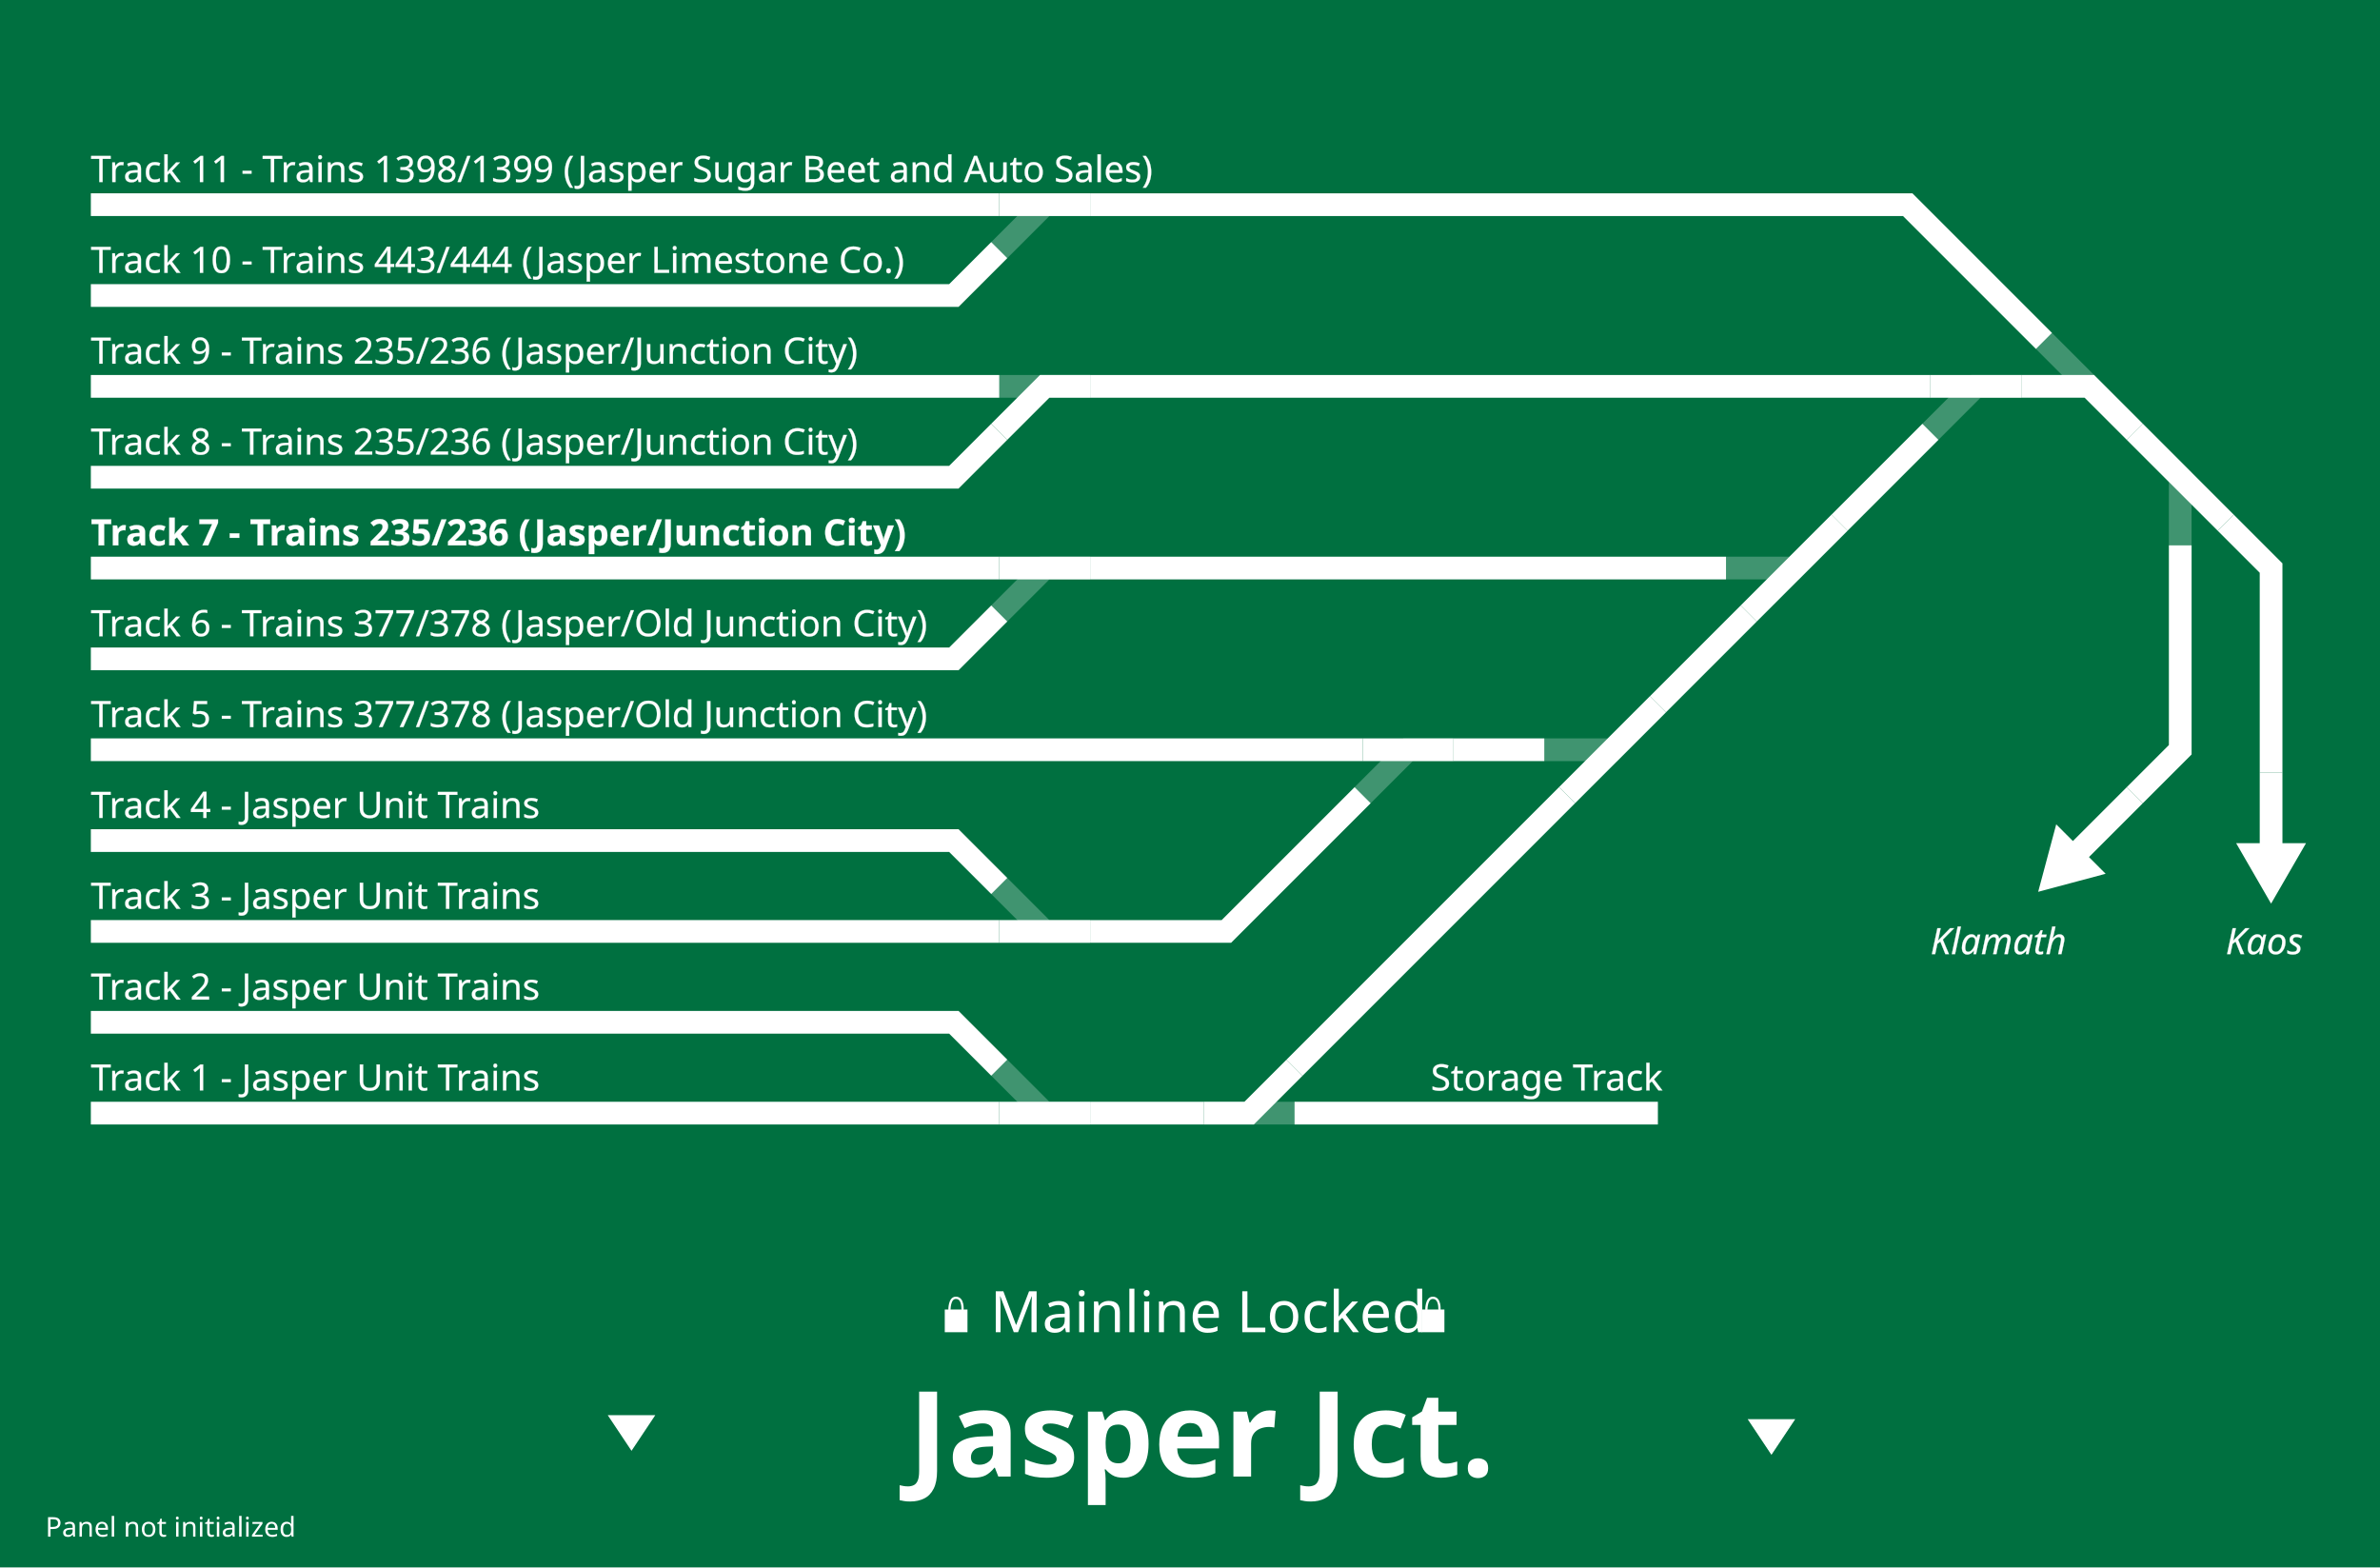
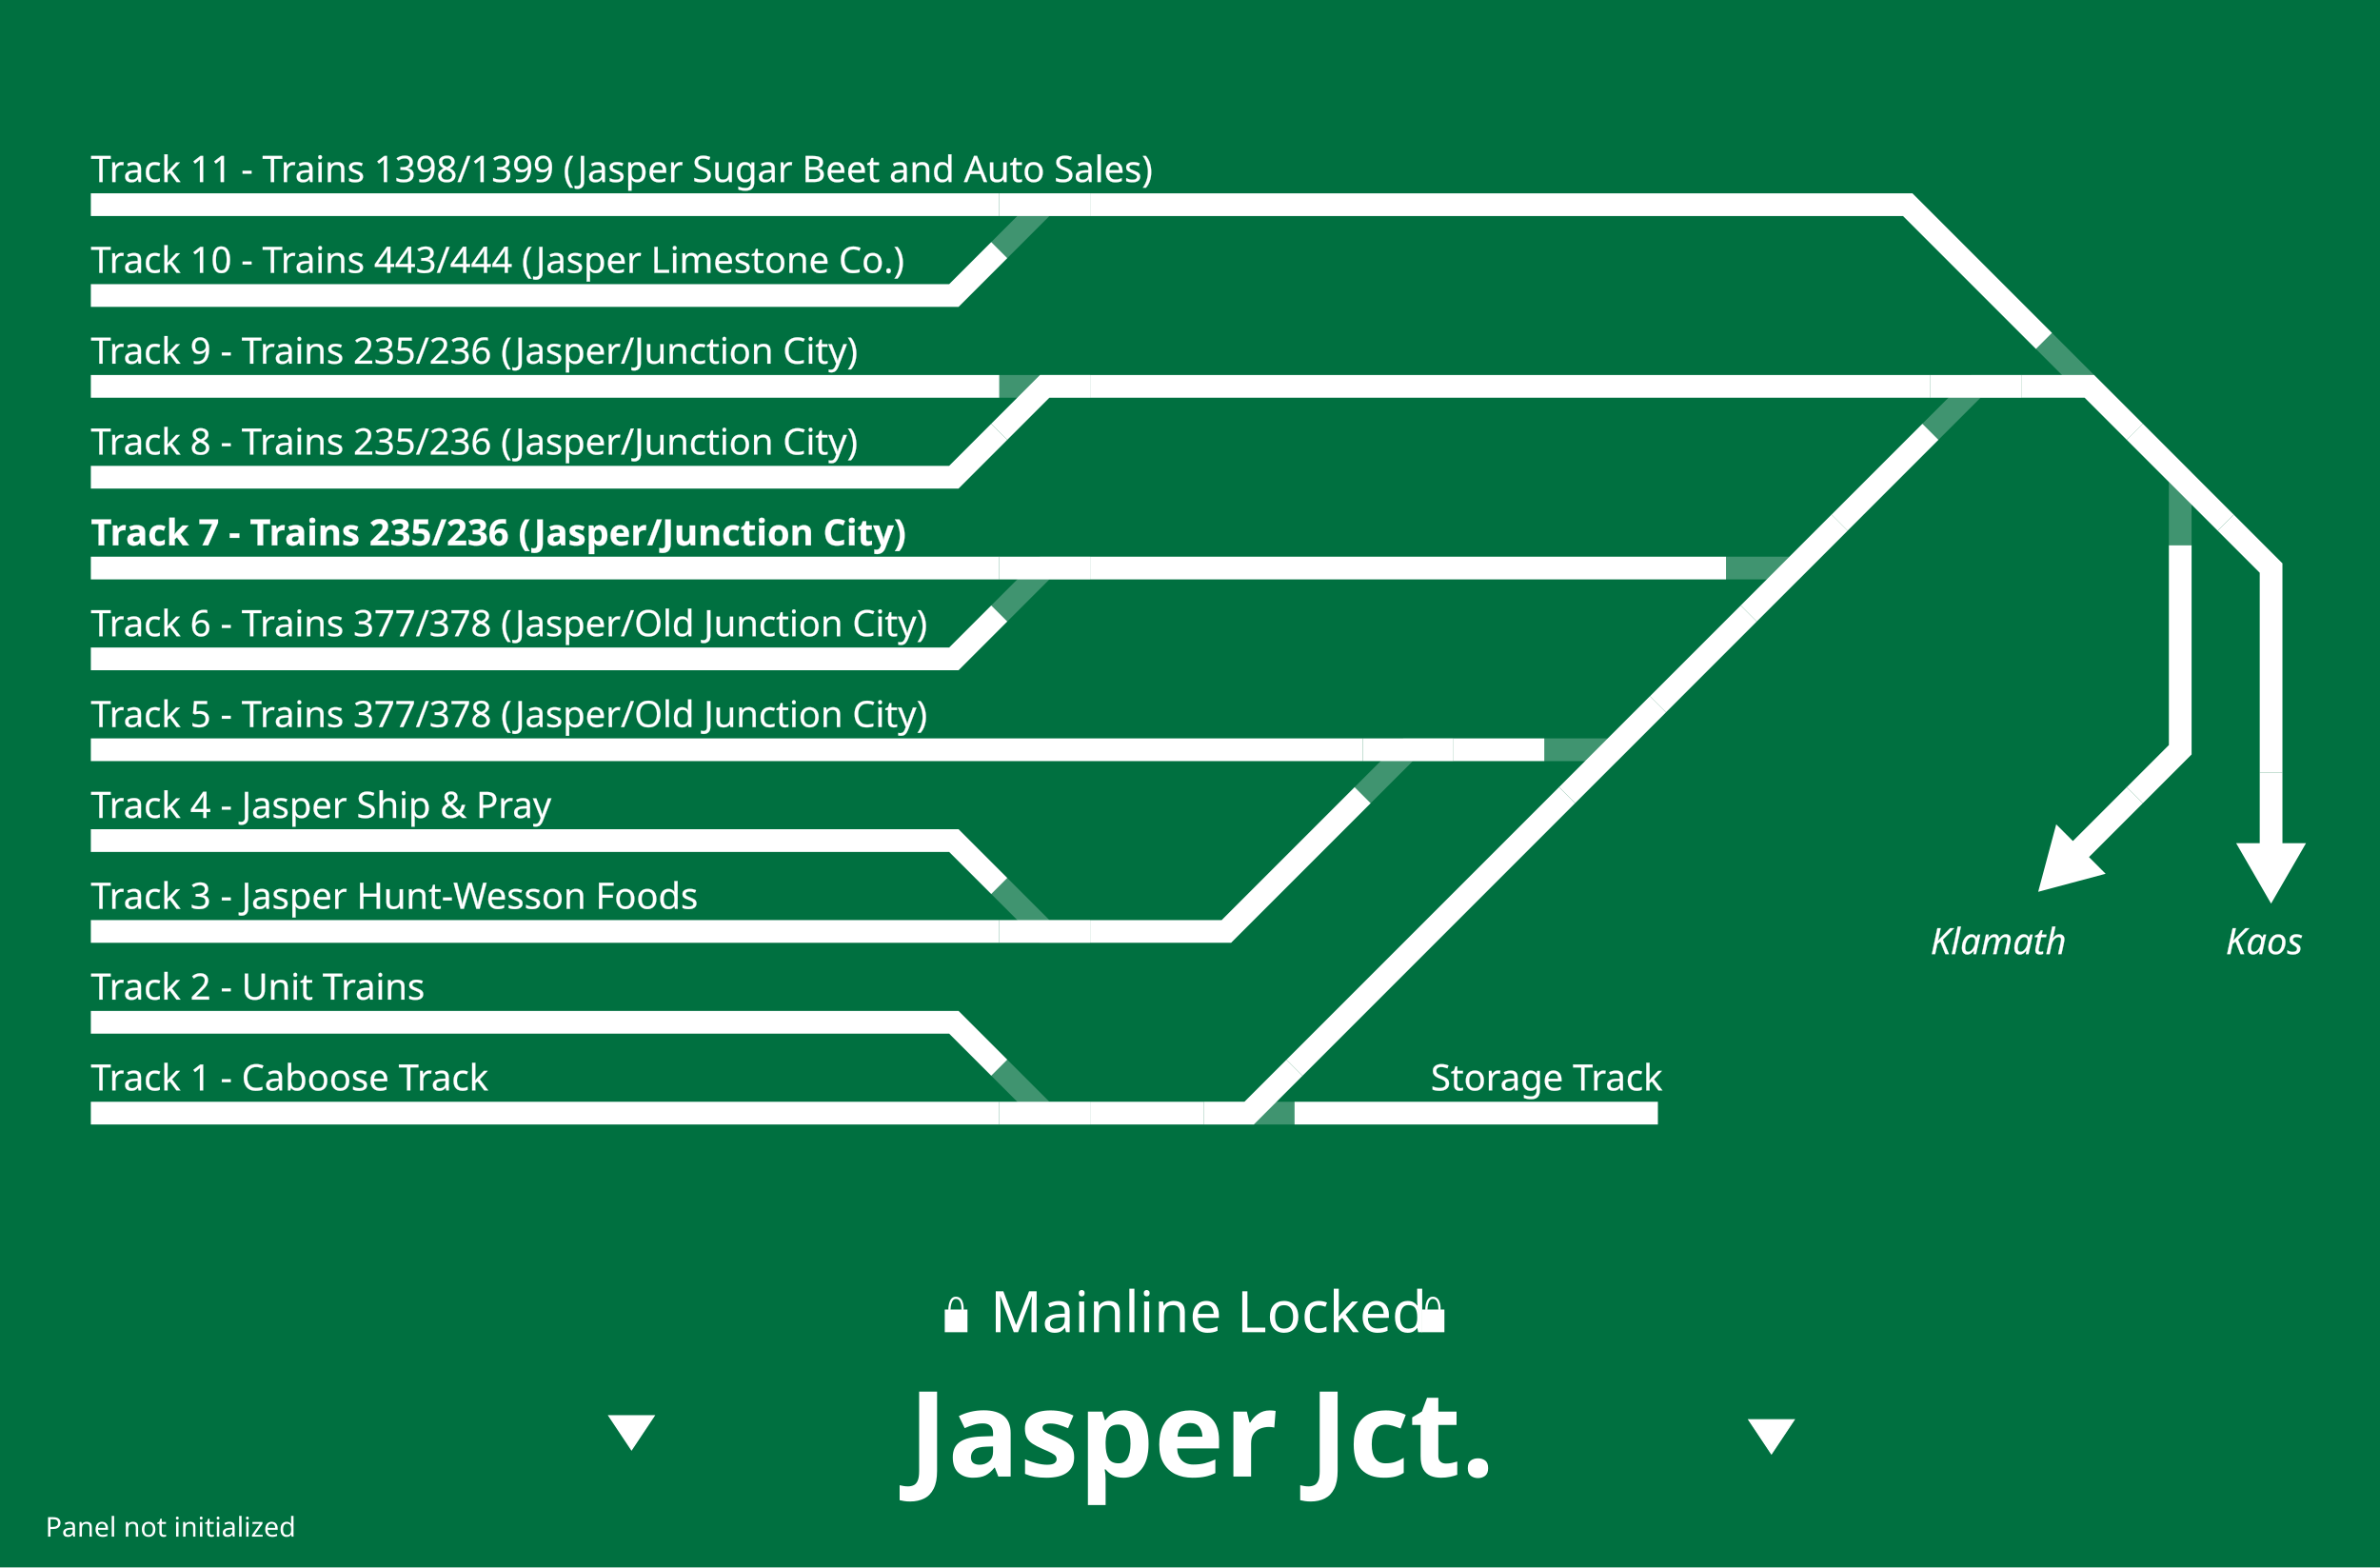
<svg xmlns="http://www.w3.org/2000/svg" xmlns:xlink="http://www.w3.org/1999/xlink" width="1047.958" height="690.115" id="svg2" version="1.1">
  <defs id="defs4">
    <marker orient="auto" refY="0.0" refX="0.0" id="StopS" style="overflow:visible">
      <path id="path4089" d="M 0,5.65 0,-5.65" style="fill:none;stroke:#ffffff;stroke-width:1pt" transform="scale(0.6,0.2)" />
    </marker>
    <linearGradient id="linearGradient5066">
      <stop style="stop-color:#000000;stop-opacity:0.188;" offset="0" id="stop5068" />
      <stop style="stop-color:#000000;stop-opacity:0;" offset="1" id="stop5070" />
    </linearGradient>
    <linearGradient id="linearGradient4692">
      <stop id="stop4694" offset="0" style="stop-color:#ffffff;stop-opacity:0.753;" />
      <stop id="stop4696" offset="1" style="stop-color:#ffffff;stop-opacity:0;" />
    </linearGradient>
    <linearGradient id="linearGradient4186">
      <stop style="stop-color:#808080;stop-opacity:1;" offset="0" id="stop4188" />
      <stop style="stop-color:#000000;stop-opacity:0;" offset="1" id="stop4190" />
    </linearGradient>
    <linearGradient id="linearGradient4137" paint="solid">
      <stop style="stop-color:#00ff00;stop-opacity:1;" offset="0" id="stop4139" />
    </linearGradient>
    <linearGradient xlink:href="#linearGradient4186" id="linearGradient4976" gradientUnits="userSpaceOnUse" x1="39.5" y1="75.114" x2="70.5" y2="75.114" />
    <linearGradient xlink:href="#linearGradient4186" id="linearGradient4978" gradientUnits="userSpaceOnUse" x1="39.5" y1="75.114" x2="70.5" y2="75.114" />
    <radialGradient xlink:href="#linearGradient4692" id="radialGradient5060" gradientUnits="userSpaceOnUse" cx="55" cy="75.114" fx="55" fy="75.114" r="15" />
    <radialGradient xlink:href="#linearGradient5066" id="radialGradient5064" gradientUnits="userSpaceOnUse" cx="55" cy="75.114" fx="55" fy="75.114" r="15" />
    <radialGradient xlink:href="#linearGradient4692" id="radialGradient4247" gradientUnits="userSpaceOnUse" cx="55" cy="75.114" fx="55" fy="75.114" r="15" />
    <radialGradient xlink:href="#linearGradient5066" id="radialGradient4249" gradientUnits="userSpaceOnUse" cx="55" cy="75.114" fx="55" fy="75.114" r="15" />
    <radialGradient xlink:href="#linearGradient5066" id="radialGradient4251" gradientUnits="userSpaceOnUse" cx="55" cy="75.114" fx="55" fy="75.114" r="15" />
    <linearGradient xlink:href="#linearGradient4186" id="linearGradient4253" gradientUnits="userSpaceOnUse" x1="39.5" y1="75.114" x2="70.5" y2="75.114" />
    <linearGradient xlink:href="#linearGradient4186" id="linearGradient4255" gradientUnits="userSpaceOnUse" x1="39.5" y1="75.114" x2="70.5" y2="75.114" />
    <marker orient="auto" refY="0" refX="0.6" id="TriangleAuthNBMarker" style="overflow:visible">
      <path id="TriangleAuthNBMarkerPath" d="m 5.77,0 -8.65,5 0,-10 8.65,5 z" style="fill:#00ff00;fill-rule:evenodd;stroke:#00ff00;stroke-width:1pt;marker-start:none" transform="scale(0.2,0.2)" />
    </marker>
    <marker orient="auto" refY="0" refX="-0.6" id="TriangleAuthSBMarker" style="overflow:visible">
      <path id="TriangleAuthSBMarkerPath" d="m 5.77,0 -8.65,5 0,-10 8.65,5 z" style="fill:#00ff00;fill-rule:evenodd;stroke:#00ff00;stroke-width:1pt;marker-start:none" transform="scale(-0.2,-0.2)" />
    </marker>
    <marker orient="auto" refY="0" refX="0.6" id="TriangleOccupiedNBMarker" style="overflow:visible">
      <path id="TriangleOccupiedNBMarkerPath" d="m 5.77,0 -8.65,5 0,-10 8.65,5 z" style="fill:#ff0000;fill-rule:evenodd;stroke:#ff0000;stroke-width:1pt;marker-start:none" transform="scale(0.2,0.2)" />
    </marker>
    <marker orient="auto" refY="0" refX="-0.6" id="TriangleOccupiedSBMarker" style="overflow:visible">
      <path id="TriangleOccupiedSBMarkerPath" d="m 5.77,0 -8.65,5 0,-10 8.65,5 z" style="fill:#ff0000;fill-rule:evenodd;stroke:#ff0000;stroke-width:1pt;marker-start:none" transform="scale(-0.2,-0.2)" />
    </marker>
    <marker orient="auto" refY="0" refX="0" id="TriangleOutM" style="overflow:visible">
      <path id="path4051" d="m 5.77,0 -8.65,5 0,-10 8.65,5 z" style="fill:#ffffff;fill-rule:evenodd;stroke:#ffffff;stroke-width:1pt;marker-start:none" transform="scale(0.25,0.25)" />
    </marker>
    <marker orient="auto" refY="0" refX="0" id="TriangleInM" style="overflow:visible">
      <path id="path4042" d="m 5.77,0 -8.65,5 0,-10 8.65,5 z" style="fill:#ffffff;fill-rule:evenodd;stroke:#ffffff;stroke-width:1pt;marker-start:none" transform="scale(-0.25,-0.25)" />
    </marker>
    <marker orient="auto" refY="0" refX="0" id="StopM" style="overflow:visible">
      <path id="path4078" d="M 0,5.65 0,-5.65" style="fill:none;stroke:#ffffff;stroke-width:2pt" transform="scale(0.4,0.4)" />
    </marker>
  </defs>
  <g id="backgroundLayer" transform="translate(0,-312.2474)" style="display:inline">
    <rect style="fill:#007040;fill-opacity:1;fill-rule:evenodd;stroke:none" id="panelBackground" width="1047.958" height="690.115" x="0" y="312.247" />
  </g>
  <g id="textLayer" transform="translate(0,-3.979754)" style="display:inline">
    <a xlink:href="NowheresYard.svg" id="a3556">
      <text id="panelTitle" y="654.094" x="400" style="font-style:normal;font-variant:normal;font-weight:bold;font-stretch:normal;line-height:0%;font-family:'Trebuchet MS';-inkscape-font-specification:'Trebuchet MS Bold';text-align:start;letter-spacing:0px;word-spacing:0px;writing-mode:lr-tb;text-anchor:start;fill:#ffffff;fill-opacity:1;stroke:none" xml:space="preserve">
        <tspan y="654.094" x="400" id="tspan3823" style="font-size:52.338px;line-height:1.25">Jasper Jct.</tspan>
      </text>
    </a>
    <text id="panelStatus" y="680.561" x="20" style="font-style:normal;font-variant:normal;font-weight:normal;font-stretch:normal;line-height:0%;font-family:'Trebuchet MS';-inkscape-font-specification:'Trebuchet MS';text-align:start;letter-spacing:0px;word-spacing:0px;writing-mode:lr-tb;text-anchor:start;fill:#ffffff;fill-opacity:1;stroke:none" xml:space="preserve">
      <tspan y="680.561" x="20" id="tspanPanelStatus" style="font-size:12px;line-height:1.25">Panel not initialized</tspan>
    </text>
    <path style="fill:#ffffff;fill-opacity:1;stroke:#ffffff;stroke-width:0.5px;stroke-linecap:butt;stroke-linejoin:miter;stroke-opacity:1" d="m 278.068,642.323 -10,-15 20,0 z" id="leftLevelTriangle" />
    <use x="0" y="0" xlink:href="#leftLevelTriangle" id="rightLevelTriangle" transform="translate(501.9322,1.77109)" width="1047.958" height="690.115" />
    <g id="mainlineLockedGroup" transform="translate(36,486.4666)">
      <text xml:space="preserve" style="font-style:normal;font-variant:normal;font-weight:normal;font-stretch:normal;line-height:0%;font-family:'Trebuchet MS';-inkscape-font-specification:'Trebuchet MS';text-align:start;letter-spacing:0px;word-spacing:0px;writing-mode:lr-tb;text-anchor:start;fill:#ffffff;fill-opacity:1;stroke:none" x="400" y="104.094" id="mainlineLockedText">
        <tspan y="104.094" x="400" id="tspan3321" style="font-size:25.23px;line-height:1.25">Mainline Locked</tspan>
      </text>
      <g id="leftLock">
        <rect id="lockBody" width="10" height="10" x="380" y="94.094" style="fill:#ffffff;fill-opacity:1;stroke:none" />
        <path style="fill:none;stroke:#ffffff;stroke-width:1px;stroke-linecap:butt;stroke-linejoin:miter;stroke-opacity:1" d="m 382.068,94.274 c 0,0 -0.12,-5.383 2.818,-5.323 3.358,-0.06 2.924,5.323 2.924,5.323" id="path4159" />
      </g>
      <use height="690.115" width="1047.958" transform="translate(210,1.3237304e-6)" id="rightLock" xlink:href="#leftLock" y="0" x="0" />
    </g>
  </g>
  <g id="industrialTrackLayer" transform="translate(0,-3.979754)" style="display:inline">
    <g style="display:inline" id="g4625" transform="translate(280,-80)">
      <path style="display:inline;opacity:0.25;fill:none;stroke:#ffffff;stroke-width:10;stroke-linecap:butt;stroke-linejoin:miter;stroke-miterlimit:4;stroke-dasharray:none;stroke-opacity:1" d="m 200,574.095 -20,0 -20,-20" id="TO340.R" />
      <path id="TO340.N" d="m 200,574.095 -40,0" style="display:inline;fill:none;stroke:#ffffff;stroke-width:10;stroke-linecap:butt;stroke-linejoin:miter;stroke-miterlimit:4;stroke-dasharray:none;stroke-opacity:1" />
    </g>
    <g transform="matrix(1,0,0,-1,530,928.189)" id="g3504" style="display:inline">
      <path id="TO343.R" d="m 200,614.095 -20,-20 -30,0" style="display:inline;opacity:0.25;fill:none;stroke:#ffffff;stroke-width:10;stroke-linecap:butt;stroke-linejoin:miter;stroke-miterlimit:4;stroke-dasharray:none;stroke-opacity:1" />
      <path style="display:inline;fill:none;stroke:#ffffff;stroke-width:10;stroke-linecap:butt;stroke-linejoin:miter;stroke-miterlimit:4;stroke-dasharray:none;stroke-opacity:1" d="m 160,574.095 40,40" id="TO343.N" />
    </g>
    <g transform="translate(280,-160)" id="g4618" style="display:inline">
      <path id="TO341.N" d="m 200,574.095 -20,0 -20,-20" style="display:inline;opacity:0.25;fill:none;stroke:#ffffff;stroke-width:10;stroke-linecap:butt;stroke-linejoin:miter;stroke-miterlimit:4;stroke-dasharray:none;stroke-opacity:1" />
      <path style="display:inline;fill:none;stroke:#ffffff;stroke-width:10;stroke-linecap:butt;stroke-linejoin:miter;stroke-miterlimit:4;stroke-dasharray:none;stroke-opacity:1" d="m 200,574.095 -40,0" id="TO341.R" />
    </g>
    <g style="display:inline" id="g4624" transform="matrix(-1,0,0,1,730,-80)">
      <path id="TO339.N" d="m 200,574.095 -40,0" style="display:inline;opacity:0.25;fill:none;stroke:#ffffff;stroke-width:10;stroke-linecap:butt;stroke-linejoin:miter;stroke-miterlimit:4;stroke-dasharray:none;stroke-opacity:1" />
      <path style="display:inline;fill:none;stroke:#ffffff;stroke-width:10;stroke-linecap:butt;stroke-linejoin:miter;stroke-miterlimit:4;stroke-dasharray:none;stroke-opacity:1" d="m 200,574.095 -20,0 -20,-20" id="TO339.R" />
    </g>
    <g transform="matrix(1,0,0,-1,440,908.189)" id="g3656" style="display:inline">
      <path id="TO342.N" d="m 200,574.095 -20,0 -20,-20" style="display:inline;opacity:0.25;fill:none;stroke:#ffffff;stroke-width:10;stroke-linecap:butt;stroke-linejoin:miter;stroke-miterlimit:4;stroke-dasharray:none;stroke-opacity:1" />
      <path style="display:inline;fill:none;stroke:#ffffff;stroke-width:10;stroke-linecap:butt;stroke-linejoin:miter;stroke-miterlimit:4;stroke-dasharray:none;stroke-opacity:1" d="m 200,574.095 -40,0" id="TO342.R" />
    </g>
    <g style="display:inline" id="g3662" transform="matrix(1,0,0,-1,690,748.189)">
      <path style="display:inline;opacity:0.25;fill:none;stroke:#ffffff;stroke-width:10;stroke-linecap:butt;stroke-linejoin:miter;stroke-miterlimit:4;stroke-dasharray:none;stroke-opacity:1" d="m 200,574.095 -20,0 -20,-20" id="TO347.N" />
      <path id="TO347.R" d="m 200,574.095 -40,0" style="display:inline;fill:none;stroke:#ffffff;stroke-width:10;stroke-linecap:butt;stroke-linejoin:miter;stroke-miterlimit:4;stroke-dasharray:none;stroke-opacity:1" />
    </g>
    <g transform="matrix(1,0,0,-1,610,808.189)" style="display:inline" id="g3674">
      <path style="display:inline;opacity:0.25;fill:none;stroke:#ffffff;stroke-width:10;stroke-linecap:butt;stroke-linejoin:miter;stroke-miterlimit:4;stroke-dasharray:none;stroke-opacity:1" d="m 200,574.095 -20,-20 -30,0" id="TO345.R" />
      <path id="TO345.N" d="m 200,574.095 -40,-40" style="display:inline;fill:none;stroke:#ffffff;stroke-width:10;stroke-linecap:butt;stroke-linejoin:miter;stroke-miterlimit:4;stroke-dasharray:none;stroke-opacity:1" />
    </g>
    <g transform="matrix(1,0,0,-1,280,748.189)" id="g3170" style="display:inline">
      <path style="display:inline;opacity:0.25;fill:none;stroke:#ffffff;stroke-width:10;stroke-linecap:butt;stroke-linejoin:miter;stroke-miterlimit:4;stroke-dasharray:none;stroke-opacity:1" d="m 200,574.095 -40,0" id="TO346.R" />
      <path id="TO346.N" d="m 200,574.095 -20,0 -20,-20" style="display:inline;fill:none;stroke:#ffffff;stroke-width:10;stroke-linecap:butt;stroke-linejoin:miter;stroke-miterlimit:4;stroke-dasharray:none;stroke-opacity:1" />
    </g>
    <g transform="matrix(1,0,0,-1,280,828.189)" id="g3180" style="display:inline">
      <path id="TO344.N" d="m 200,574.095 -20,0 -20,-20" style="display:inline;opacity:0.25;fill:none;stroke:#ffffff;stroke-width:10;stroke-linecap:butt;stroke-linejoin:miter;stroke-miterlimit:4;stroke-dasharray:none;stroke-opacity:1" />
      <path style="display:inline;fill:none;stroke:#ffffff;stroke-width:10;stroke-linecap:butt;stroke-linejoin:miter;stroke-miterlimit:4;stroke-dasharray:none;stroke-opacity:1" d="m 200,574.095 -40,0" id="TO344.R" />
    </g>
    <g transform="matrix(1,0,0,-1,280,668.189)" id="g4529" style="display:inline">
      <path id="TO348.N" d="m 200,574.095 -20,0 -20,-20" style="display:inline;opacity:0.25;fill:none;stroke:#ffffff;stroke-width:10;stroke-linecap:butt;stroke-linejoin:miter;stroke-miterlimit:4;stroke-dasharray:none;stroke-opacity:1" />
      <path style="display:inline;fill:none;stroke:#ffffff;stroke-width:10;stroke-linecap:butt;stroke-linejoin:miter;stroke-miterlimit:4;stroke-dasharray:none;stroke-opacity:1" d="m 200,574.095 -40,0" id="TO348.R" />
    </g>
    <g id="g4601" style="display:inline" transform="translate(740,-380)">
      <path style="display:inline;opacity:0.25;fill:none;stroke:#ffffff;stroke-width:10;stroke-linecap:butt;stroke-linejoin:miter;stroke-miterlimit:4;stroke-dasharray:none;stroke-opacity:1" d="m 200,574.095 -40,-40" id="TO349.R" />
      <path id="TO349.N" d="m 200,574.095 -20,-20 -30,0" style="display:inline;fill:none;stroke:#ffffff;stroke-width:10;stroke-linecap:butt;stroke-linejoin:miter;stroke-miterlimit:4;stroke-dasharray:none;stroke-opacity:1" />
    </g>
    <path id="path4048" d="m 440,94.094 -400,0" style="display:inline;fill:none;stroke:#ffffff;stroke-width:10;stroke-linecap:butt;stroke-linejoin:miter;stroke-miterlimit:4;stroke-dasharray:none;stroke-opacity:1" />
    <path id="path3753" d="m 40,134.095 380,0 20,-20" style="display:inline;fill:none;stroke:#ffffff;stroke-width:10;stroke-linecap:butt;stroke-linejoin:miter;stroke-miterlimit:4;stroke-dasharray:none;stroke-opacity:1" />
    <path style="display:inline;fill:none;stroke:#ffffff;stroke-width:10;stroke-linecap:butt;stroke-linejoin:miter;stroke-miterlimit:4;stroke-dasharray:none;stroke-opacity:1" d="m 440,174.095 -400,0" id="path3168" />
    <path style="display:inline;fill:none;stroke:#ffffff;stroke-width:10;stroke-linecap:butt;stroke-linejoin:miter;stroke-miterlimit:4;stroke-dasharray:none;stroke-opacity:1" d="m 40,214.095 380,0 20,-20" id="path3170" />
    <path style="display:inline;fill:none;stroke:#ffffff;stroke-width:10;stroke-linecap:butt;stroke-linejoin:miter;stroke-miterlimit:4;stroke-dasharray:none;stroke-opacity:1" d="m 440,254.095 -400,0" id="path3172" />
    <path style="display:inline;fill:none;stroke:#ffffff;stroke-width:10;stroke-linecap:butt;stroke-linejoin:miter;stroke-miterlimit:4;stroke-dasharray:none;stroke-opacity:1" d="m 40,294.094 380,0 20,-20" id="path3174" />
    <path id="path3176" d="m 440,414.094 -400,0" style="display:inline;fill:none;stroke:#ffffff;stroke-width:10;stroke-linecap:butt;stroke-linejoin:miter;stroke-miterlimit:4;stroke-dasharray:none;stroke-opacity:1" />
    <path id="path3180" d="m 440,494.094 -400,0" style="display:inline;fill:none;stroke:#ffffff;stroke-width:10;stroke-linecap:butt;stroke-linejoin:miter;stroke-miterlimit:4;stroke-dasharray:none;stroke-opacity:1" />
    <path id="path3182" d="m 40,454.094 380,0 20,20" style="display:inline;fill:none;stroke:#ffffff;stroke-width:10;stroke-linecap:butt;stroke-linejoin:miter;stroke-miterlimit:4;stroke-dasharray:none;stroke-opacity:1" />
    <path style="display:inline;fill:none;stroke:#ffffff;stroke-width:10;stroke-linecap:butt;stroke-linejoin:miter;stroke-miterlimit:4;stroke-dasharray:none;stroke-opacity:1" d="m 40,374.094 380,0 20,20" id="path3186" />
    <path style="display:inline;fill:none;stroke:#ffffff;stroke-width:10;stroke-linecap:butt;stroke-linejoin:miter;stroke-miterlimit:4;stroke-dasharray:none;stroke-opacity:1" d="m 600,334.094 -560,0" id="path3236" />
    <path style="display:inline;fill:none;stroke:#ffffff;stroke-width:10;stroke-linecap:butt;stroke-linejoin:miter;stroke-miterlimit:4;stroke-dasharray:none;stroke-opacity:1" d="m 480,94.094 360,0 60,60" id="path3238" />
    <path id="path3240" d="m 850,194.095 -40,40" style="display:inline;fill:none;stroke:#ffffff;stroke-width:10;stroke-linecap:butt;stroke-linejoin:miter;stroke-miterlimit:4;stroke-dasharray:none;stroke-opacity:1" />
    <path style="display:inline;fill:none;stroke:#ffffff;stroke-width:10;stroke-linecap:butt;stroke-linejoin:miter;stroke-miterlimit:4;stroke-dasharray:none;stroke-opacity:1" d="m 770,274.094 -40,40" id="path3242" />
    <path id="path3244" d="m 690,354.094 -120,120" style="display:inline;fill:none;stroke:#ffffff;stroke-width:10;stroke-linecap:butt;stroke-linejoin:miter;stroke-miterlimit:4;stroke-dasharray:none;stroke-opacity:1" />
    <path id="path3246" d="m 480,414.094 60,0 60,-60" style="display:inline;fill:none;stroke:#ffffff;stroke-width:10;stroke-linecap:butt;stroke-linejoin:miter;stroke-miterlimit:4;stroke-dasharray:none;stroke-opacity:1" />
    <path id="path3248" d="m 760,254.095 -280,0" style="display:inline;fill:none;stroke:#ffffff;stroke-width:10;stroke-linecap:butt;stroke-linejoin:miter;stroke-miterlimit:4;stroke-dasharray:none;stroke-opacity:1" />
    <path style="display:inline;fill:none;stroke:#ffffff;stroke-width:10;stroke-linecap:butt;stroke-linejoin:miter;stroke-miterlimit:4;stroke-dasharray:none;stroke-opacity:1" d="m 850,174.095 -370,0" id="path3250" />
    <path style="display:inline;fill:none;stroke:#ffffff;stroke-width:10;stroke-linecap:butt;stroke-linejoin:miter;stroke-miterlimit:4;stroke-dasharray:none;stroke-opacity:1" d="m 730,494.094 -160,0" id="path3264" />
    <path id="path3266" d="m 530,494.094 -50,0" style="display:inline;fill:none;stroke:#ffffff;stroke-width:10;stroke-linecap:butt;stroke-linejoin:miter;stroke-miterlimit:4;stroke-dasharray:none;stroke-opacity:1" />
    <path style="display:inline;fill:none;stroke:#ffffff;stroke-width:10;stroke-linecap:butt;stroke-linejoin:miter;stroke-miterlimit:4;stroke-dasharray:none;stroke-opacity:1" d="m 680,334.094 -40,0" id="path3268" />
  </g>
  <g id="mainlineTrackLayer" transform="translate(0,-3.979754)" style="display:inline">
    <g transform="matrix(0,-1,-1,0,1554.094,394.0945)" id="g3743" style="display:inline">
      <path id="TO330.N" d="m 200,614.095 -20,-20 -30,0" style="opacity:0.25;fill:none;stroke:#ffffff;stroke-width:10;stroke-linecap:butt;stroke-linejoin:miter;stroke-miterlimit:4;stroke-opacity:1;stroke-dasharray:none;display:inline" />
      <path style="fill:none;stroke:#ffffff;stroke-width:10;stroke-linecap:butt;stroke-linejoin:miter;stroke-miterlimit:4;stroke-opacity:1;stroke-dasharray:none;display:inline" d="m 200,614.095 -40,-40" id="TO330.R" />
    </g>
    <path id="path3235" d="m 1000,384.094 0,-40" style="fill:none;stroke:#ffffff;stroke-width:10;stroke-linecap:butt;stroke-linejoin:miter;stroke-miterlimit:4;stroke-opacity:1;stroke-dasharray:none;marker-start:url(#TriangleInM);display:inline" />
    <path style="fill:none;stroke:#ffffff;stroke-width:10;stroke-linecap:butt;stroke-linejoin:miter;stroke-miterlimit:4;stroke-opacity:1;stroke-dasharray:none;marker-start:url(#TriangleInM);display:inline" d="m 910,384.094 30,-30" id="path3254" />
    <path style="fill:none;stroke:#ffffff;stroke-width:10;stroke-linecap:butt;stroke-linejoin:miter;stroke-miterlimit:4;stroke-opacity:1;stroke-dasharray:none;display:inline" d="m 940,354.094 20,-20 0,-90" id="path3256" />
    <path id="path3252" d="m 1000,344.094 0,-90 -20,-20" style="fill:none;stroke:#ffffff;stroke-width:10;stroke-linecap:butt;stroke-linejoin:miter;stroke-miterlimit:4;stroke-opacity:1;stroke-dasharray:none;display:inline" />
  </g>
  <g id="mainlinePanelLinkLayer" transform="translate(0,-5.4327394e-5)" style="display:inline">
    <a xlink:href="Kaos_Kalamazoo.svg" style="display:inline" transform="translate(820,174)" id="a4148">
      <text xml:space="preserve" style="font-style:italic;font-variant:normal;font-weight:normal;font-stretch:normal;line-height:0%;font-family:'Trebuchet MS';-inkscape-font-specification:'Trebuchet MS Italic';text-align:start;letter-spacing:0px;word-spacing:0px;writing-mode:lr-tb;text-anchor:start;fill:#ffffff;fill-opacity:1;stroke:#ffffff;stroke-width:0.1;stroke-miterlimit:4;stroke-dasharray:none;stroke-opacity:1" x="160" y="246.115" id="text4150">
        <tspan id="tspan4152" x="160" y="246.115" style="font-size:16px;line-height:1.25">Kaos</tspan>
      </text>
    </a>
    <a xlink:href="Klamath.svg" id="a3258" transform="translate(690,174)" style="display:inline">
      <text id="text3260" y="246.115" x="160" style="font-style:italic;font-variant:normal;font-weight:normal;font-stretch:normal;line-height:0%;font-family:'Trebuchet MS';-inkscape-font-specification:'Trebuchet MS Italic';text-align:start;letter-spacing:0px;word-spacing:0px;writing-mode:lr-tb;text-anchor:start;fill:#ffffff;fill-opacity:1;stroke:#ffffff;stroke-width:0.1;stroke-miterlimit:4;stroke-dasharray:none;stroke-opacity:1" xml:space="preserve">
        <tspan y="246.115" x="160" id="tspan3262" style="font-size:16px;line-height:1.25">Klamath</tspan>
      </text>
    </a>
  </g>
  <g id="industrialPanelLinkLayer" transform="translate(0,-5.0432739e-4)" style="display:inline" />
  <g id="trackNameLayer" transform="translate(0,-5.4327394e-5)" style="display:inline">
    <text id="text3682" y="80.115" x="40" style="font-style:normal;font-variant:normal;font-weight:normal;font-stretch:normal;line-height:0%;font-family:'Trebuchet MS';-inkscape-font-specification:'Trebuchet MS';text-align:start;letter-spacing:0px;word-spacing:0px;writing-mode:lr-tb;text-anchor:start;fill:#ffffff;fill-opacity:1;stroke:#ffffff;stroke-width:0.1;stroke-miterlimit:4;stroke-dasharray:none;stroke-opacity:1" xml:space="preserve">
      <tspan id="tspan3684" y="80.115" x="40" style="font-size:16px;line-height:1.25">Track 11 - Trains 1398/1399 (Jasper Sugar Beet and Auto Sales)</tspan>
    </text>
    <text xml:space="preserve" style="font-style:normal;font-variant:normal;font-weight:normal;font-stretch:normal;line-height:0%;font-family:'Trebuchet MS';-inkscape-font-specification:'Trebuchet MS';text-align:start;letter-spacing:0px;word-spacing:0px;writing-mode:lr-tb;text-anchor:start;fill:#ffffff;fill-opacity:1;stroke:#ffffff;stroke-width:0.1;stroke-miterlimit:4;stroke-dasharray:none;stroke-opacity:1" x="40" y="120.115" id="text3188">
      <tspan x="40" y="120.115" id="tspan3190" style="font-size:16px;line-height:1.25">Track 10 - Trains 443/444 (Jasper Limestone Co.)</tspan>
    </text>
    <text xml:space="preserve" style="font-style:normal;font-variant:normal;font-weight:normal;font-stretch:normal;line-height:0%;font-family:'Trebuchet MS';-inkscape-font-specification:'Trebuchet MS';text-align:start;letter-spacing:0px;word-spacing:0px;writing-mode:lr-tb;text-anchor:start;fill:#ffffff;fill-opacity:1;stroke:#ffffff;stroke-width:0.1;stroke-miterlimit:4;stroke-dasharray:none;stroke-opacity:1" x="40" y="160.115" id="text3192">
      <tspan x="40" y="160.115" id="tspan3194" style="font-size:16px;line-height:1.25">Track 9 - Trains 235/236 (Jasper/Junction City)</tspan>
    </text>
    <text id="text3196" y="200.115" x="40" style="font-style:normal;font-variant:normal;font-weight:normal;font-stretch:normal;line-height:0%;font-family:'Trebuchet MS';-inkscape-font-specification:'Trebuchet MS';text-align:start;letter-spacing:0px;word-spacing:0px;writing-mode:lr-tb;text-anchor:start;fill:#ffffff;fill-opacity:1;stroke:#ffffff;stroke-width:0.1;stroke-miterlimit:4;stroke-dasharray:none;stroke-opacity:1" xml:space="preserve">
      <tspan id="tspan3198" y="200.115" x="40" style="font-size:16px;line-height:1.25">Track 8 - Trains 235/236 (Jasper/Junction City)</tspan>
    </text>
    <text xml:space="preserve" style="font-style:normal;font-variant:normal;font-weight:bold;font-stretch:normal;line-height:0%;font-family:'Trebuchet MS';-inkscape-font-specification:'Trebuchet MS, Bold';text-align:start;letter-spacing:0px;word-spacing:0px;writing-mode:lr-tb;text-anchor:start;fill:#ffffff;fill-opacity:1;stroke:#ffffff;stroke-width:0.1;stroke-miterlimit:4;stroke-dasharray:none;stroke-opacity:1" x="40" y="240.115" id="text3200">
      <tspan x="40" y="240.115" id="tspan3202" style="font-size:16px;line-height:1.25">Track 7 - Trains 235/236 (Jasper/Junction City)</tspan>
    </text>
    <text xml:space="preserve" style="font-style:normal;font-variant:normal;font-weight:normal;font-stretch:normal;line-height:0%;font-family:'Trebuchet MS';-inkscape-font-specification:'Trebuchet MS';text-align:start;letter-spacing:0px;word-spacing:0px;writing-mode:lr-tb;text-anchor:start;fill:#ffffff;fill-opacity:1;stroke:#ffffff;stroke-width:0.1;stroke-miterlimit:4;stroke-dasharray:none;stroke-opacity:1" x="40" y="360.115" id="text3212">
-       <tspan x="40" y="360.115" id="tspan3214" style="font-size:16px;line-height:1.25">Track 4 - Jasper Unit Trains</tspan>
+       <tspan x="40" y="360.115" id="tspan3214" style="font-size:16px;line-height:1.25">Track 4 - Jasper Ship &amp; Pray</tspan>
    </text>
    <text id="text3275" y="480.115" x="630" style="font-style:normal;font-variant:normal;font-weight:normal;font-stretch:normal;line-height:0%;font-family:'Trebuchet MS';-inkscape-font-specification:'Trebuchet MS';text-align:start;letter-spacing:0px;word-spacing:0px;writing-mode:lr-tb;text-anchor:start;fill:#ffffff;fill-opacity:1;stroke:#ffffff;stroke-width:0.1;stroke-miterlimit:4;stroke-dasharray:none;stroke-opacity:1" xml:space="preserve">
      <tspan id="tspan3277" y="480.115" x="630" style="font-size:16px;line-height:1.25">Storage Track</tspan>
    </text>
    <text id="text5325" y="400.115" x="40" style="font-style:normal;font-variant:normal;font-weight:normal;font-stretch:normal;line-height:0%;font-family:'Trebuchet MS';-inkscape-font-specification:'Trebuchet MS';text-align:start;letter-spacing:0px;word-spacing:0px;writing-mode:lr-tb;text-anchor:start;fill:#ffffff;fill-opacity:1;stroke:#ffffff;stroke-width:0.1;stroke-miterlimit:4;stroke-dasharray:none;stroke-opacity:1" xml:space="preserve">
-       <tspan style="font-size:16px;line-height:1.25" id="tspan5323" y="400.115" x="40">Track 3 - Jasper Unit Trains</tspan>
+       <tspan style="font-size:16px;line-height:1.25" id="tspan5323" y="400.115" x="40">Track 3 - Jasper Hunt-Wesson Foods</tspan>
    </text>
    <text xml:space="preserve" style="font-style:normal;font-variant:normal;font-weight:normal;font-stretch:normal;line-height:0%;font-family:'Trebuchet MS';-inkscape-font-specification:'Trebuchet MS';text-align:start;letter-spacing:0px;word-spacing:0px;writing-mode:lr-tb;text-anchor:start;fill:#ffffff;fill-opacity:1;stroke:#ffffff;stroke-width:0.1;stroke-miterlimit:4;stroke-dasharray:none;stroke-opacity:1" x="40" y="440.115" id="text5329">
-       <tspan x="40" y="440.115" id="tspan5327" style="font-size:16px;line-height:1.25">Track 2 - Jasper Unit Trains</tspan>
+       <tspan x="40" y="440.115" id="tspan5327" style="font-size:16px;line-height:1.25">Track 2 - Unit Trains</tspan>
    </text>
    <text id="text5333" y="480.115" x="40" style="font-style:normal;font-variant:normal;font-weight:normal;font-stretch:normal;line-height:0%;font-family:'Trebuchet MS';-inkscape-font-specification:'Trebuchet MS';text-align:start;letter-spacing:0px;word-spacing:0px;writing-mode:lr-tb;text-anchor:start;fill:#ffffff;fill-opacity:1;stroke:#ffffff;stroke-width:0.1;stroke-miterlimit:4;stroke-dasharray:none;stroke-opacity:1" xml:space="preserve">
-       <tspan style="font-size:16px;line-height:1.25" id="tspan5331" y="480.115" x="40">Track 1 - Jasper Unit Trains</tspan>
+       <tspan style="font-size:16px;line-height:1.25" id="tspan5331" y="480.115" x="40">Track 1 - Caboose Track</tspan>
    </text>
    <text xml:space="preserve" style="font-style:normal;font-variant:normal;font-weight:normal;font-stretch:normal;line-height:0%;font-family:'Trebuchet MS';-inkscape-font-specification:'Trebuchet MS';text-align:start;letter-spacing:0px;word-spacing:0px;writing-mode:lr-tb;text-anchor:start;fill:#ffffff;fill-opacity:1;stroke:#ffffff;stroke-width:0.1;stroke-miterlimit:4;stroke-dasharray:none;stroke-opacity:1" x="40" y="320.115" id="text5337">
      <tspan style="font-size:16px;line-height:1.25" x="40" y="320.115" id="tspan5335">Track 5 - Trains 377/378 (Jasper/Old Junction City)</tspan>
    </text>
    <text id="text5341" y="280.115" x="40" style="font-style:normal;font-variant:normal;font-weight:normal;font-stretch:normal;line-height:0%;font-family:'Trebuchet MS';-inkscape-font-specification:'Trebuchet MS';text-align:start;letter-spacing:0px;word-spacing:0px;writing-mode:lr-tb;text-anchor:start;fill:#ffffff;fill-opacity:1;stroke:#ffffff;stroke-width:0.1;stroke-miterlimit:4;stroke-dasharray:none;stroke-opacity:1" xml:space="preserve">
      <tspan id="tspan5339" y="280.115" x="40" style="font-size:16px;line-height:1.25">Track 6 - Trains 377/378 (Jasper/Old Junction City)</tspan>
    </text>
  </g>
</svg>
